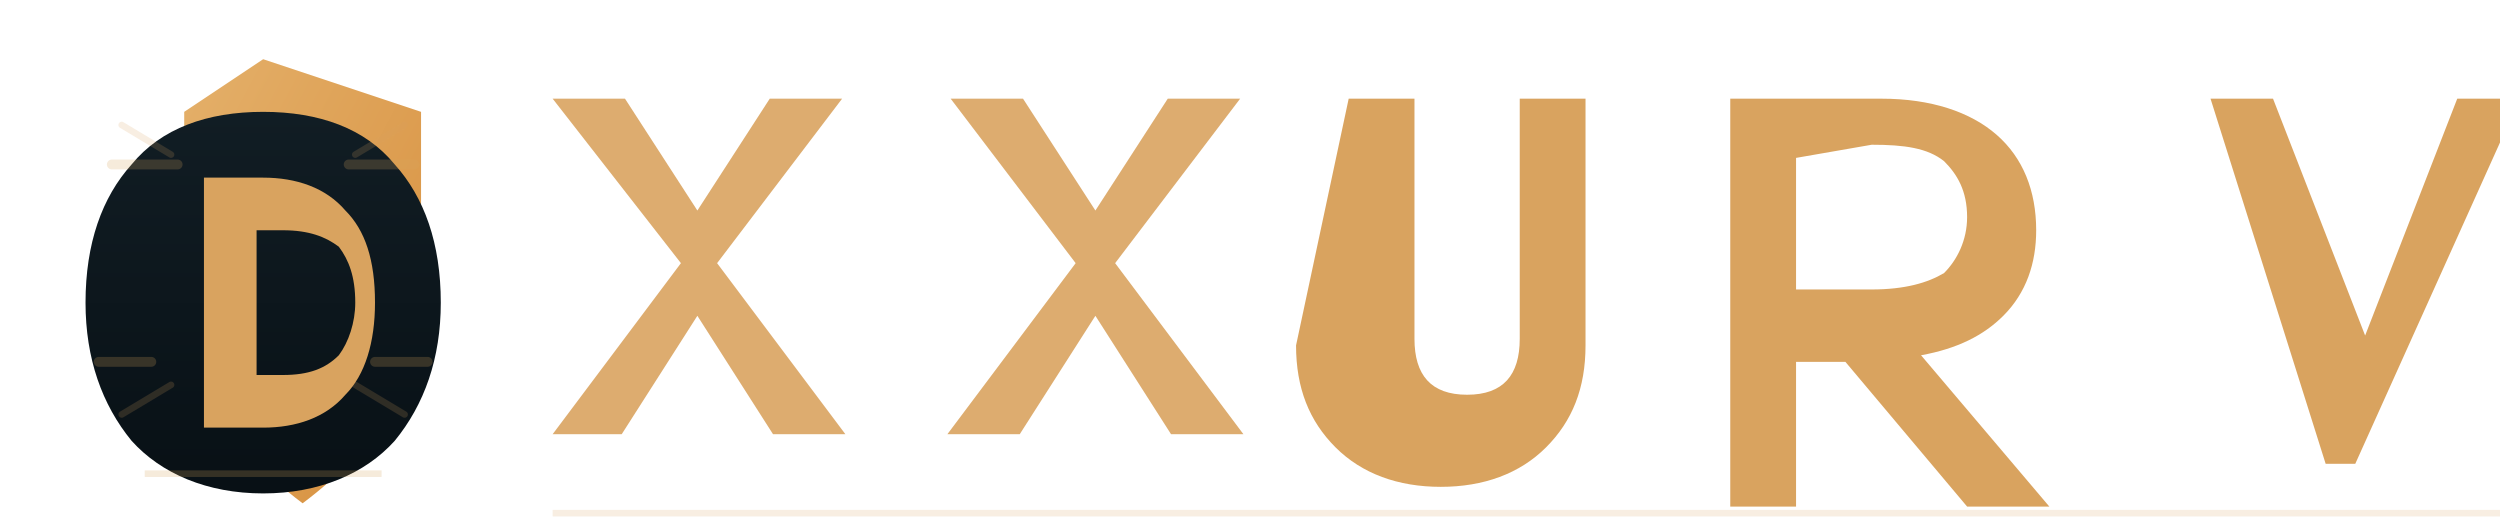
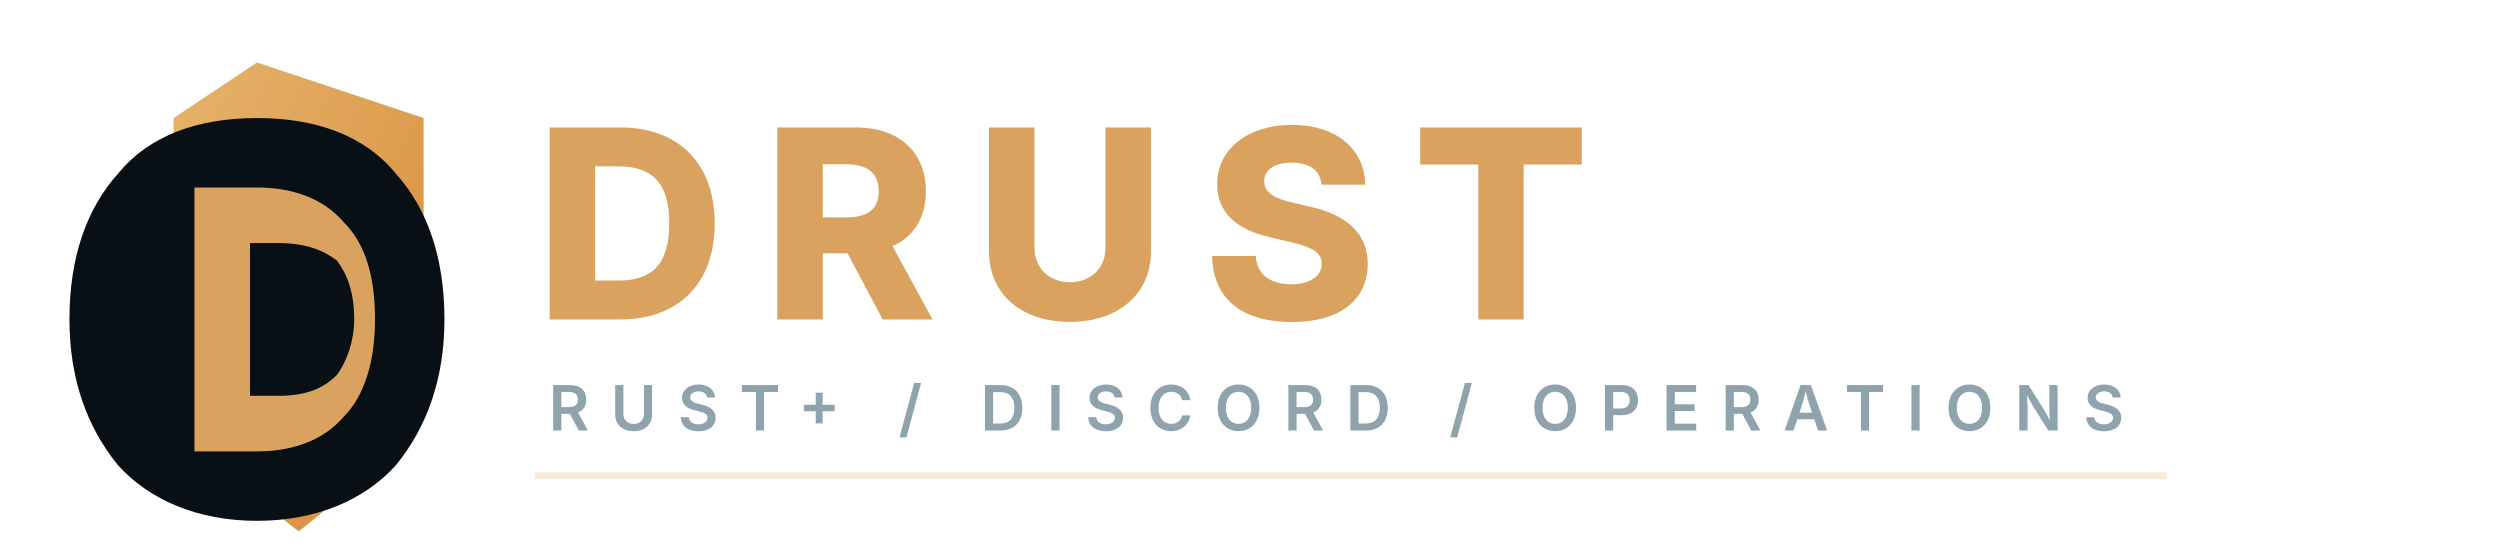
- <svg xmlns="http://www.w3.org/2000/svg" viewBox="0 0 760 160" role="img" aria-labelledby="title desc">
+ <svg xmlns="http://www.w3.org/2000/svg" viewBox="0 0 720 160" role="img" aria-labelledby="title desc">
  <defs>
    <linearGradient id="amber" x1="0" y1="0" x2="1" y2="1">
-       <stop offset="0" stop-color="#e4b06a" />
-       <stop offset="1" stop-color="#d78f3d" />
-     </linearGradient>
-     <linearGradient id="core" x1="0" y1="0" x2="0" y2="1">
-       <stop offset="0" stop-color="#111d24" />
-       <stop offset="1" stop-color="#081015" />
+       <stop offset="0" stop-color="#e6b36c" />
+       <stop offset="1" stop-color="#d68b37" />
    </linearGradient>
  </defs>
-   <rect width="760" height="160" fill="none" />
-   <g transform="translate(18 18)">
+   <rect width="720" height="160" fill="none" />
+   <g transform="translate(12 18)">
    <path d="M62 0 110 16v52c0 28-12 49-36 67-24-18-36-39-36-67V16z" fill="url(#amber)" />
-     <path d="M62 16c17 0 31 5 40 16 9 10 14 24 14 42 0 17-5 31-14 42-9 10-23 16-40 16s-31-6-40-16C13 105 8 91 8 74c0-18 5-32 14-42C31 21 45 16 62 16z" fill="url(#core)" />
+     <path d="M62 16c17 0 31 5 40 16 9 10 14 24 14 42 0 17-5 31-14 42-9 10-23 16-40 16s-31-6-40-16C13 105 8 91 8 74c0-18 5-32 14-42C31 21 45 16 62 16z" fill="#081015" />
    <path d="M62 36c10 0 19 3 25 10 6 6 9 15 9 28 0 12-3 22-9 28-6 7-15 10-25 10H44V36zm-2 16v44h8c8 0 13-2 17-6 3-4 5-10 5-16 0-8-2-13-5-17-4-3-9-5-17-5z" fill="#d9a35f" />
-     <path d="M26 126h72" stroke="#d9a35f" stroke-opacity="0.22" stroke-width="2" />
-     <path d="M16 32h20M88 32h20M12 92h16M96 92h16" stroke="#d9a35f" stroke-opacity="0.22" stroke-width="3" stroke-linecap="round" />
-     <path d="M19 20l15 9M105 20l-15 9M19 108l15-9M105 108l-15-9" stroke="#d9a35f" stroke-opacity="0.18" stroke-width="2" stroke-linecap="round" />
  </g>
-   <g transform="translate(168 30)">
-     <path d="M0 0h22l22 34 22-34h22L50 50l39 52H67L44 66 21 102H0l39-52z" fill="#d9a35f" opacity="0.9" />
-     <path d="M121 0h22l22 34 22-34h22L171 50l39 52h-22l-23-36-23 36h-22l39-52z" fill="#d9a35f" opacity="0.9" />
-     <path d="M242 0h20v73c0 11 5 17 16 17s16-6 16-17V0h20v75c0 13-4 23-12 31-8 8-19 12-32 12s-24-4-32-12c-8-8-12-18-12-31z" fill="#d9a35f" />
-     <path d="M358 0h46c15 0 27 4 35 11 8 7 12 17 12 29 0 10-3 19-10 26-6 6-14 10-25 12l39 46h-25l-37-44h-15v44h-20zm20 18v40h23c10 0 17-2 22-5 4-4 7-10 7-17 0-8-3-13-7-17-5-4-12-5-22-5z" fill="#d9a35f" />
-     <path d="M504 0h19l28 72L579 0h19L548 111h-9z" fill="#d9a35f" />
-     <path d="M607 0h19v111h-19z" fill="#d9a35f" />
-     <path d="M637 0h77v18h-57v27h50v18h-50v30h58v18h-78z" fill="#d9a35f" />
-     <path d="M0 126h712" stroke="#d9a35f" stroke-opacity="0.18" stroke-width="2" />
-   </g>
+   <text x="154" y="92" fill="#d9a35f" font-family="Inter, system-ui, -apple-system, BlinkMacSystemFont, 'Segoe UI', sans-serif" font-size="76" font-weight="800" letter-spacing="0.14em">DRUST</text>
+   <text x="158" y="124" fill="#8fa3ad" font-family="Inter, system-ui, -apple-system, BlinkMacSystemFont, 'Segoe UI', sans-serif" font-size="18" font-weight="600" letter-spacing="0.34em">RUST+ / DISCORD / OPERATIONS</text>
+   <path d="M154 137h470" stroke="#d9a35f" stroke-opacity="0.22" stroke-width="2" />
</svg>
